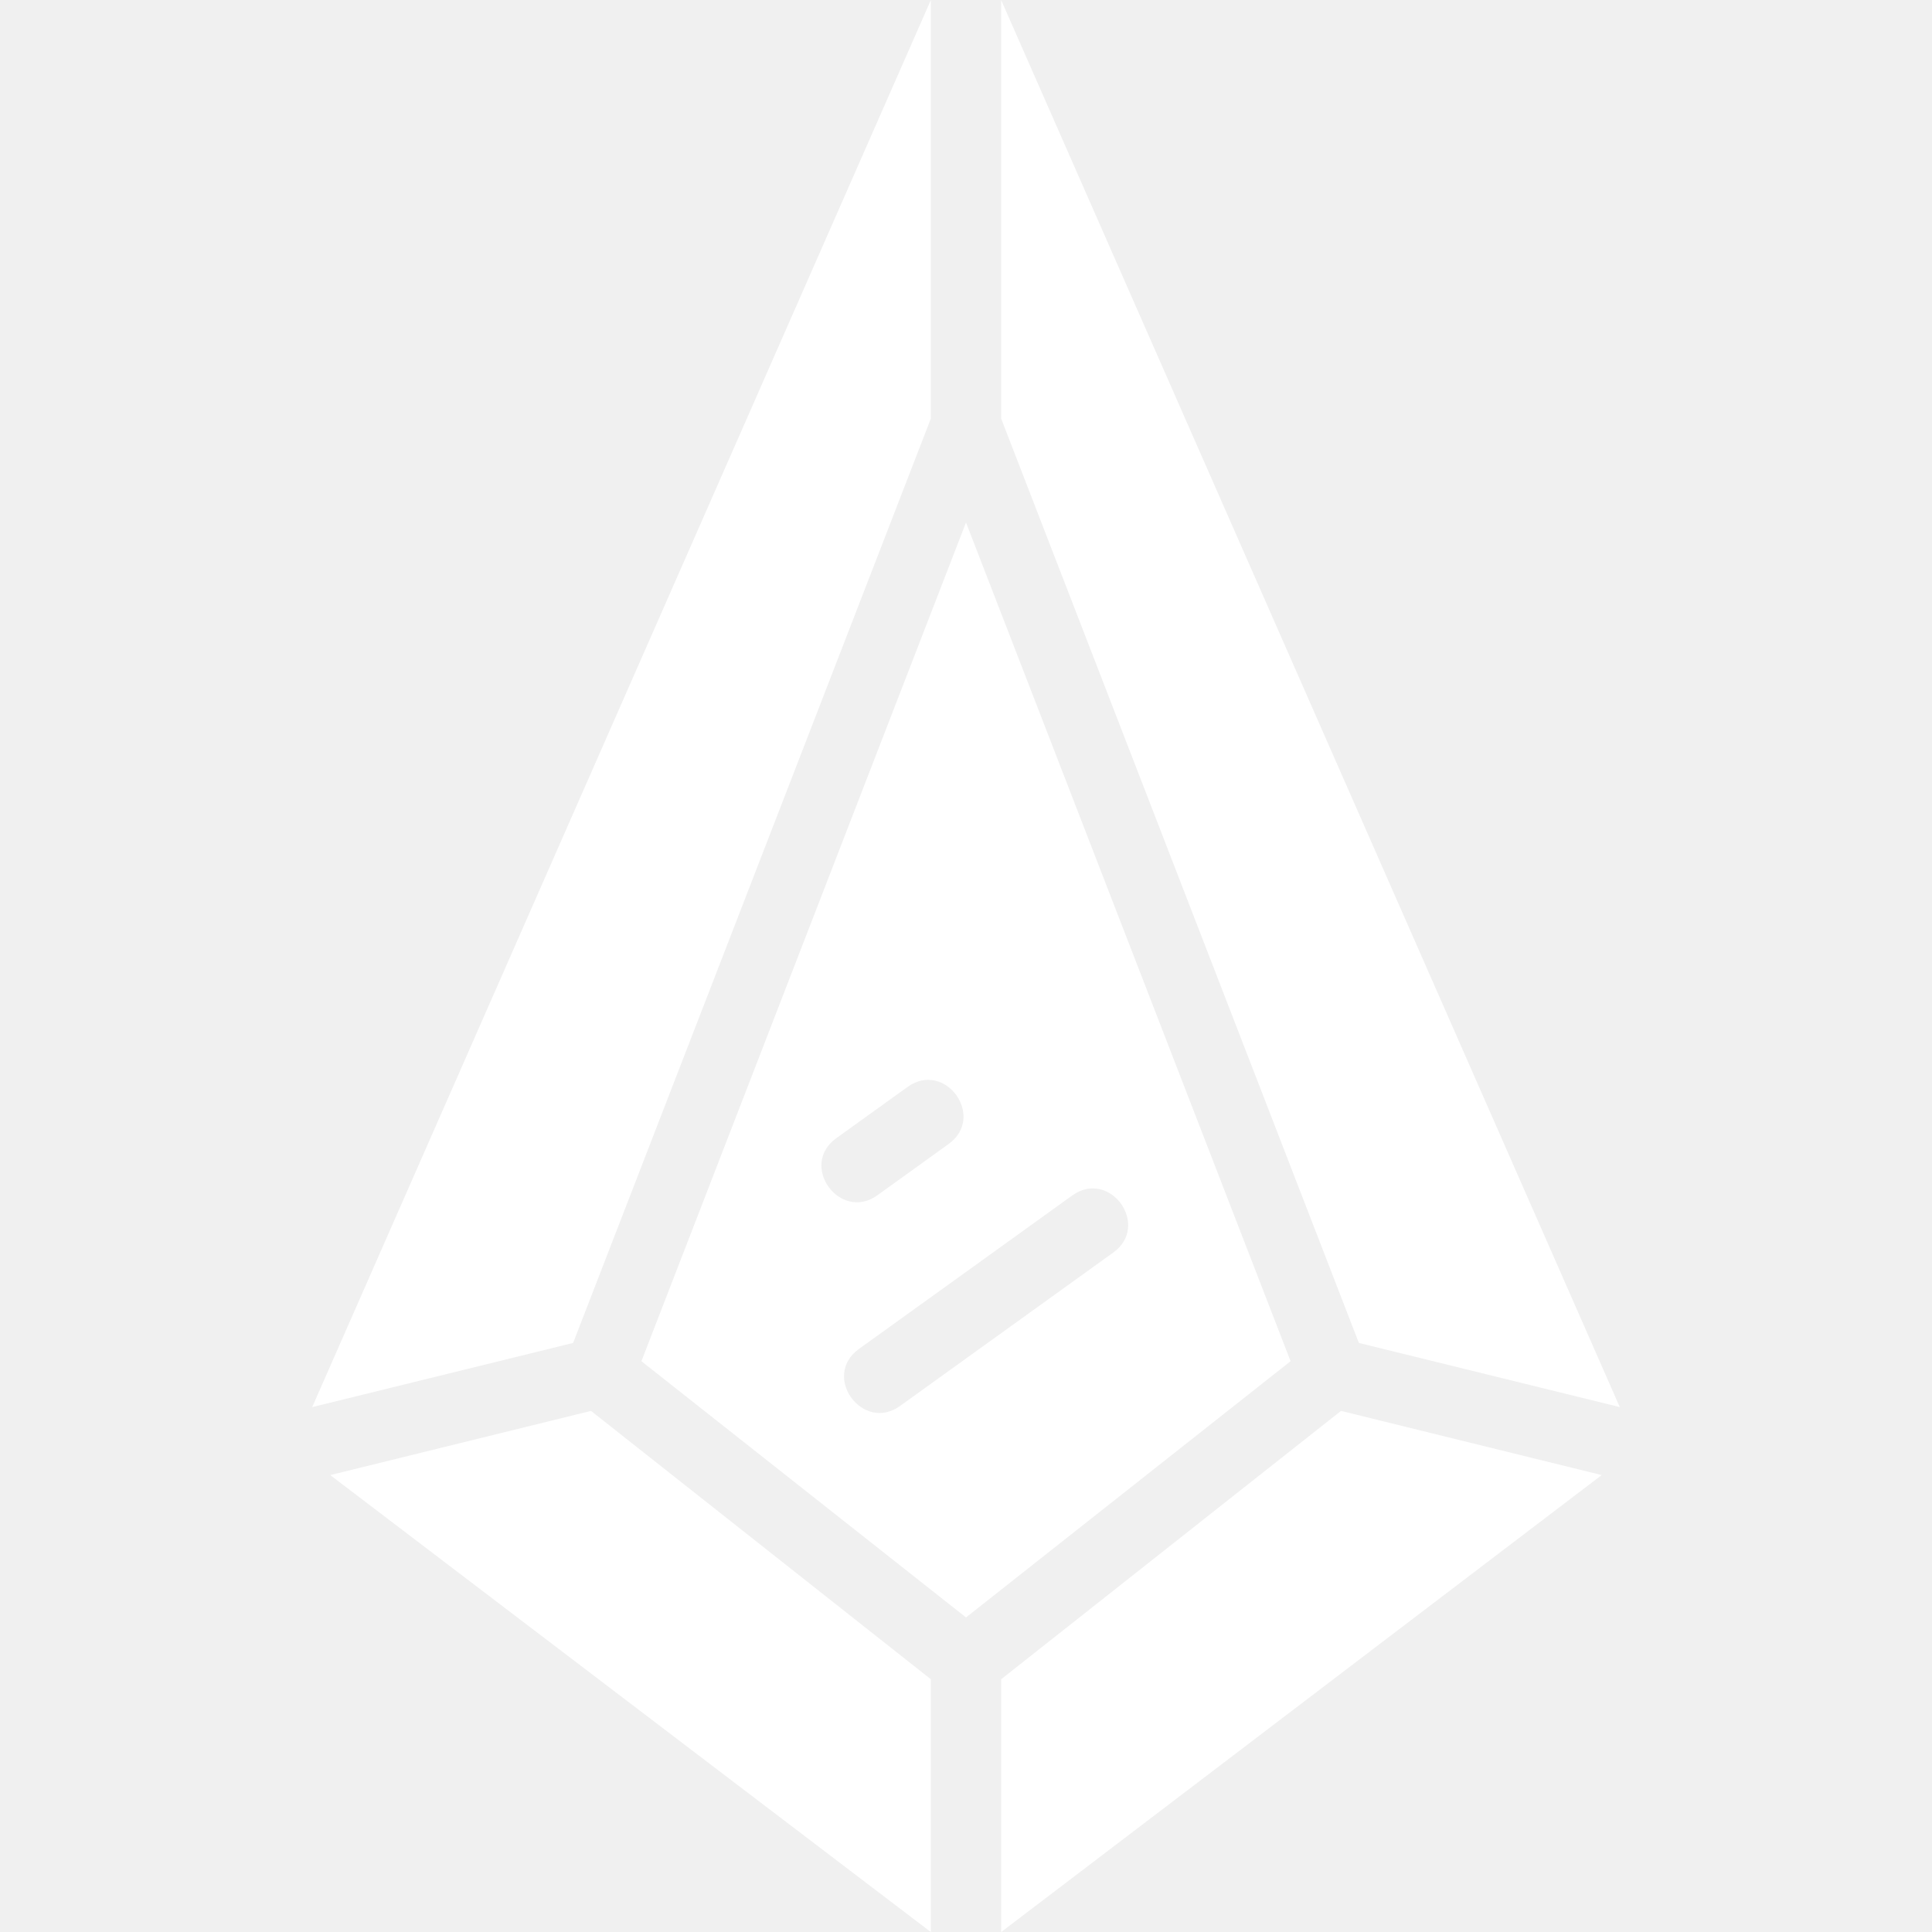
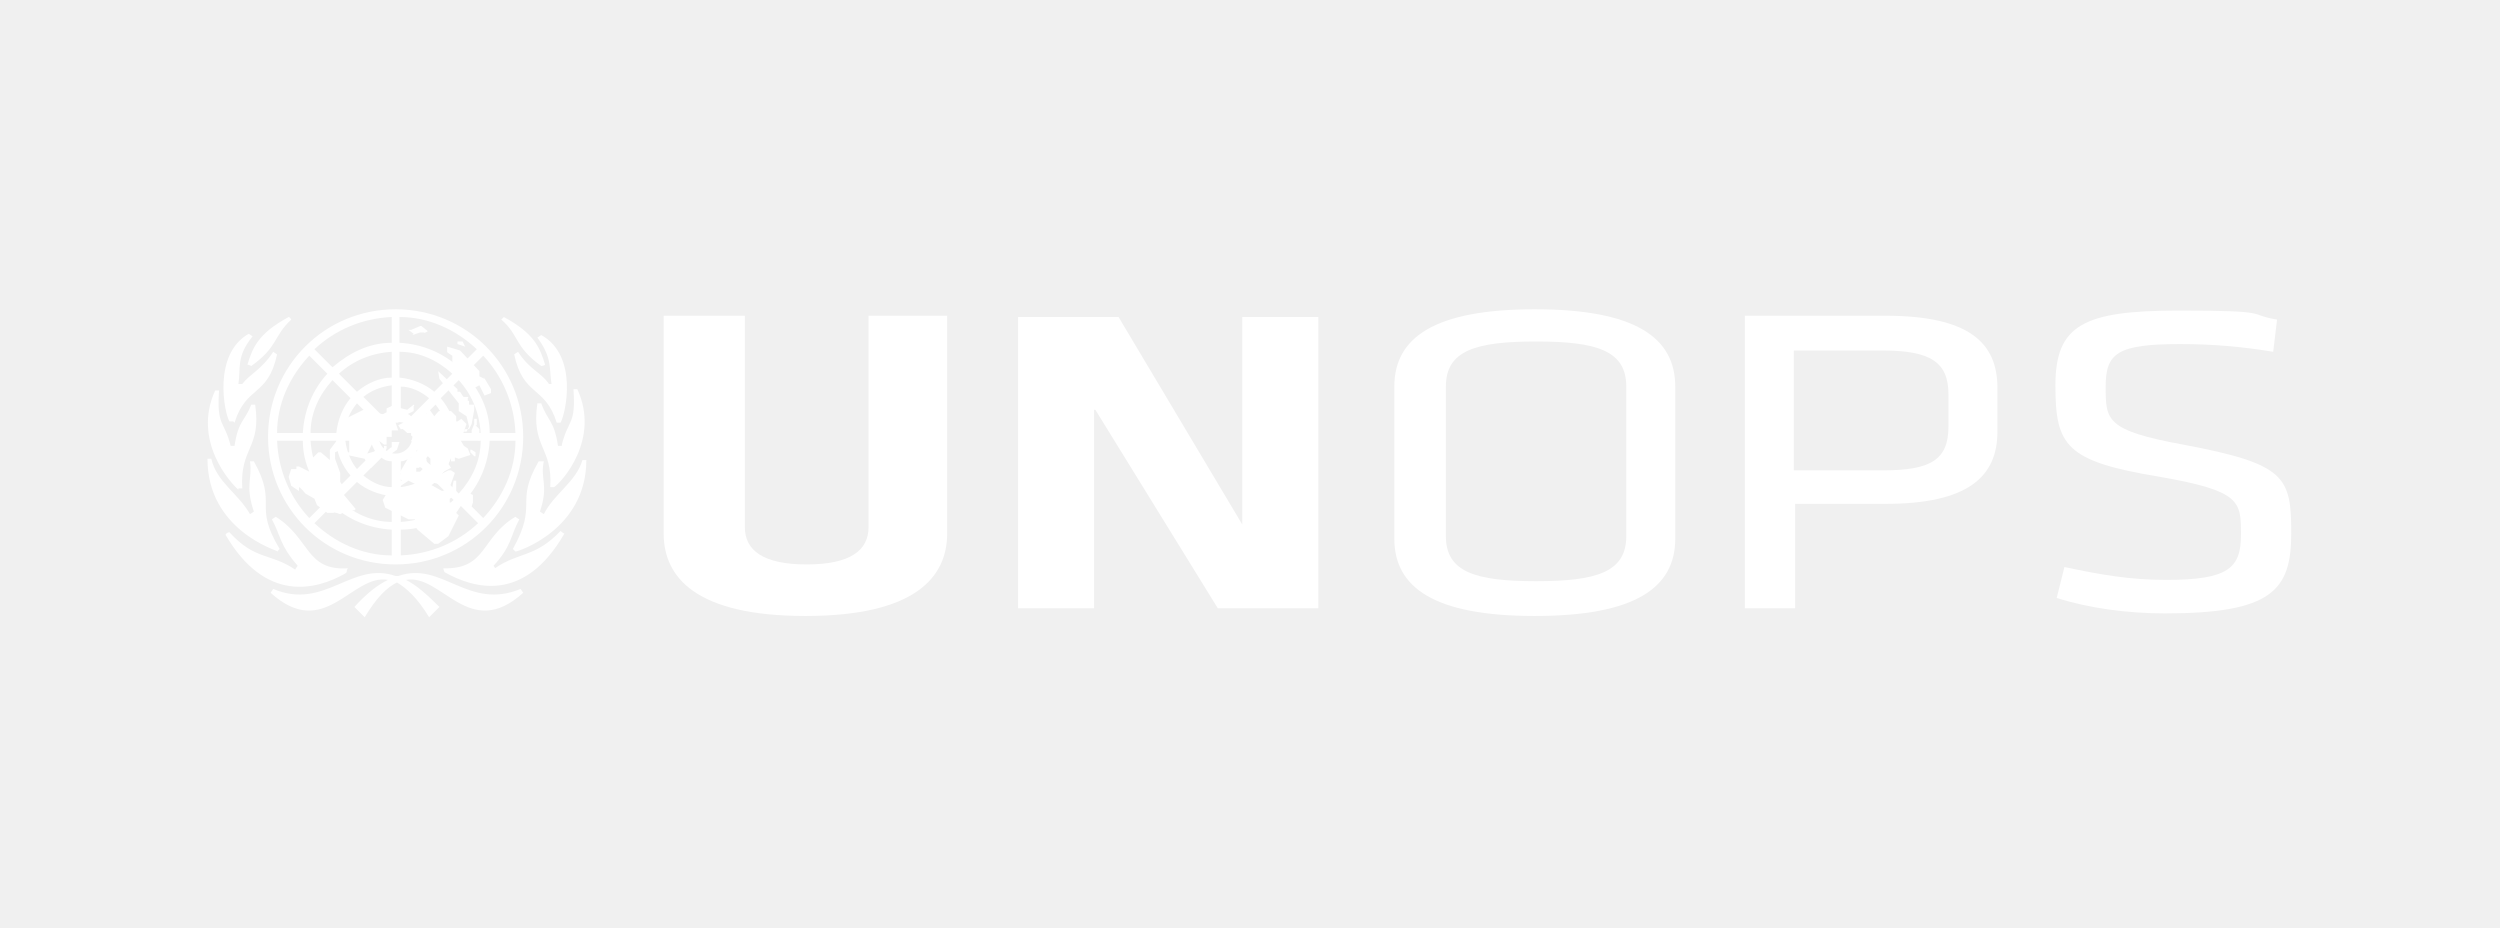
- <svg xmlns="http://www.w3.org/2000/svg" width="32" height="32" viewBox="0 0 32 32" fill="none">
-   <g id="unops-ng_ux (6) 1" clip-path="url(#clip0_877_11814)">
-     <g id="Group">
-       <path id="Vector" d="M9.493 22.243L15.418 6.932V0L5.171 23.306L9.493 22.243Z" fill="white" />
-       <path id="Vector_2" d="M16 8.654L10.624 22.546L16 26.79L21.376 22.546L16 8.654ZM13.853 18.851L15.031 18.004C15.656 17.554 16.336 18.5 15.711 18.949L14.533 19.797C13.914 20.242 13.225 19.303 13.853 18.851ZM18.438 20.747L14.908 23.287C14.29 23.732 13.599 22.794 14.228 22.342L17.758 19.802C18.384 19.352 19.063 20.298 18.438 20.747Z" fill="white" />
-       <path id="Vector_3" d="M15.418 27.814L9.789 23.369L5.47 24.432L15.418 32.001V27.814Z" fill="white" />
-       <path id="Vector_4" d="M22.211 23.369L16.582 27.814V32.001L26.529 24.432L22.211 23.369Z" fill="white" />
-       <path id="Vector_5" d="M16.582 6.932L22.507 22.243L26.829 23.306L16.582 0V6.932Z" fill="white" />
-     </g>
-   </g>
+ <svg xmlns="http://www.w3.org/2000/svg" id="Layer_1" version="1.1" viewBox="0 0 194 72">
  <defs>
-     <clipPath id="clip0_877_11814">
-       <rect width="32" height="32" fill="white" />
-     </clipPath>
+     <style>
+       .st0 {
+         fill: #fff;
+       }
+     </style>
  </defs>
+   <path class="st0" d="M43.6,34.6h-.3c-.3-2-.8-1.9-1.3-3.3h-.3c-.5,3.4,1.2,3.4,1,6.5h.3c.6-.4,3.6-3.7,1.8-7.6-.1,0-.2,0-.3,0,.2,2.8-.4,2.3-.9,4.3M41.8,35.8c-1.9,3.3,0,3.2-2,6.8.1.1.2.2.2.2.2,0,5.5-1.7,5.5-7.1h-.3c-.5,1.7-2.2,2.6-3,4.2l-.3-.2c.7-2.1,0-2.5.3-3.9-.1,0-.3,0-.3,0ZM42,28.4c.2,0,.3-.1.3-.1-.4-1.3-.8-2.4-3.2-3.7,0,0-.2.2-.2.2,1.4,1.2,1,2.1,3.1,3.6ZM42.6,29.8c-.6-.9-1.5-1.1-2.4-2.5l-.3.2c.7,3.3,2.4,2.4,3.3,5.3.2,0,.3,0,.3,0,.4-.7,1.4-5.2-1.5-6.8l-.3.2c1.2,1.6.9,2.5,1.1,3.6h-.3ZM38.5,44.2l-.2-.3c1.4-1.5,1.3-2.3,2-3.6,0,0-.2-.1-.3-.2-2.7,1.6-2.2,4.1-5.6,4,0,.1.1.3.1.3,2.3,1.3,6.2,2.4,9.3-3-.1,0-.3-.2-.3-.2-2,2.1-3.2,1.6-5.1,2.9M30.7,44.7c-3.4-1.2-5.5,2.7-9.5,1l-.2.3c4.2,3.8,6.3-1.5,9.1-1-.8.4-1.6,1-2.6,2.1.3.3.5.5.8.8.9-1.5,1.7-2.3,2.5-2.7.7.4,1.6,1.2,2.5,2.7.4-.4.5-.5.8-.8-1-1-1.8-1.7-2.6-2.1,2.8-.5,4.9,4.8,9.1,1l-.2-.3c-4.1,1.7-6.1-2.2-9.5-1M26.9,44.4s0-.2.1-.3c-3.3.2-2.9-2.3-5.6-4,0,0-.3.2-.3.2.7,1.3.6,2,2,3.6l-.2.3c-1.9-1.3-3.1-.7-5.1-2.9,0,0-.2,0-.3.2,3.1,5.3,7,4.3,9.3,3M18.5,37.9h.3c-.2-3.2,1.5-3.1,1-6.5h-.3c-.5,1.3-1,1.2-1.3,3.2h-.3c-.5-2-1.1-1.5-.9-4.3-.1,0-.2,0-.3,0-1.8,3.9,1.2,7.2,1.8,7.7M19.5,28.4c2.1-1.5,1.7-2.3,3.1-3.6,0,0-.1-.2-.2-.2-2.4,1.3-2.8,2.4-3.2,3.7,0,0,.1,0,.3.1M21.5,42.8l.2-.2c-2.1-3.5-.1-3.4-2-6.8,0,0-.2,0-.3,0,.2,1.4-.4,1.8.3,3.9l-.3.2c-.9-1.6-2.6-2.5-3-4.3h-.3c0,5.5,5.3,7.1,5.5,7.2M18.2,32.8c.9-2.9,2.6-2,3.3-5.3l-.3-.2c-.9,1.4-1.8,1.7-2.4,2.5h-.3c.2-1.2-.2-2.1,1.1-3.7l-.3-.2c-2.8,1.6-1.9,6.1-1.5,6.8,0,0,.1,0,.3,0Z" />
+   <path class="st0" d="M30.7,24c-5.5,0-9.9,4.4-9.9,9.9s4.4,9.9,9.9,9.9,9.9-4.4,9.9-9.9-4.4-9.9-9.9-9.9ZM40,33.6h-2c0-1.8-.8-3.3-1.9-4.6l1.4-1.4c1.5,1.6,2.4,3.7,2.5,6M35.6,28.5c-1.2-1.1-2.8-1.8-4.6-1.9v-2c2.3,0,4.4,1,6,2.5l-1.4,1.4h0ZM32,33.9c0,.7-.6,1.3-1.3,1.3s-1.3-.6-1.3-1.3.6-1.3,1.3-1.3,1.3.6,1.3,1.3ZM30.4,31.9c-.3,0-.6.2-.8.3l-1.4-1.4c.6-.5,1.4-.8,2.2-.9v2h0ZM29.6,35.5c.2.2.5.3.8.3v2c-.8,0-1.6-.4-2.2-.9l1.4-1.4h0ZM31.1,35.8c.3,0,.6-.2.8-.3l1.4,1.4c-.6.5-1.4.8-2.2.9v-2h0ZM31.9,32.3c-.2-.2-.5-.3-.8-.3v-2c.8,0,1.6.4,2.2.9l-1.4,1.4h0ZM30.4,29.3c-1,0-2,.5-2.7,1.1l-1.4-1.4c1.1-1,2.5-1.6,4.1-1.7v2h0ZM29.1,32.7c-.2.2-.3.5-.3.8h-2c0-.8.4-1.6.9-2.2l1.4,1.4h0ZM28.8,34.2c0,.3.2.6.3.8l-1.4,1.4c-.5-.6-.8-1.4-.9-2.2h2ZM27.7,37.4c.7.6,1.7,1,2.7,1.1v2c-1.6,0-3-.7-4.1-1.7l1.4-1.4h0ZM31.1,38.5c1,0,2-.5,2.7-1.1l1.4,1.4c-1.1,1-2.5,1.6-4.1,1.7v-2h0ZM32.3,35c.2-.2.3-.5.3-.8h2c0,.8-.4,1.6-.9,2.2l-1.4-1.4h0ZM32.7,33.6c0-.3-.2-.6-.3-.8l1.4-1.4c.5.6.8,1.4.9,2.2h-2ZM33.7,30.4c-.7-.6-1.7-1-2.7-1.1v-2c1.6,0,3,.7,4.1,1.7l-1.4,1.4h0ZM30.4,26.6c-1.8,0-3.3.8-4.6,1.9l-1.4-1.4c1.6-1.5,3.7-2.4,6-2.5v2ZM27.2,30.9c-.6.7-1,1.7-1.1,2.7h-2c0-1.6.7-3,1.7-4.1l1.4,1.4ZM26.1,34.2c0,1,.5,2,1.1,2.7l-1.4,1.4c-1-1.1-1.6-2.5-1.7-4.1h2ZM25.8,39.2c1.2,1.1,2.8,1.8,4.6,1.9v2c-2.3,0-4.4-1-6-2.5l1.4-1.4ZM31.1,41.1c1.8,0,3.3-.8,4.6-1.9l1.4,1.4c-1.6,1.5-3.7,2.4-6,2.5v-2ZM34.2,36.9c.6-.7,1-1.7,1.1-2.7h2c0,1.6-.7,3-1.7,4.1l-1.4-1.4ZM35.3,33.6c0-1-.5-2-1.1-2.7l1.4-1.4c1,1.1,1.6,2.5,1.7,4.1h-2ZM24,27.6l1.4,1.4c-1.1,1.2-1.8,2.8-1.9,4.6h-2c0-2.3,1-4.4,2.5-6ZM21.5,34.2h2c0,1.8.8,3.3,1.9,4.6l-1.4,1.4c-1.5-1.6-2.4-3.7-2.5-6ZM37.5,40.2l-1.4-1.4c1.1-1.2,1.8-2.8,1.9-4.6h2c0,2.3-1,4.4-2.5,6Z" />
+   <path class="st0" d="M32,26l.6-.2h.3c0,.1.3-.1.3-.1h0c0,0-.5-.4-.5-.4h-.1s-.7.3-.7.3h-.2c0,0,0,0,0,0l.4.3h0,0ZM36.1,26.9l-.2-.4h-.4s0,.2,0,.2l.6.2h0c0,0,0,0,0,0ZM37.6,29.4l-.4-.2v-.4s-1.5-1.6-1.5-1.6l-1-.3v.4c-.1,0,.4.3.4.3v.8c-.1,0,.3,0,.3,0l.3.3v.6c0,0,.5.2.5.2l.4.7.6-.3.4.8.5-.2v-.3c0,0-.6-1-.6-1h0ZM36.5,34.9v.2s.3.3.3.3h.1c0-.1,0-.3,0-.3l-.3-.2h-.2s0,0,0,0ZM36.9,33h.1v-.5h-.2c0,.1,0,.4,0,.4l-.2.5v.5s.6.3.6.3v-.9c0,0-.2-.2-.2-.2h0ZM30.9,34.3h0c0,0-.5,0-.5,0v.4c-.1,0-.6.5-.6.5l.3.2.7-.5.2-.6h0ZM36.2,38.1h0s0,.2,0,.2v.2c-.1,0-.2.6-.2.6l.2.2h.4s.1-.3.1-.3v-.6c-.1,0-.5-.3-.5-.3h0ZM34.8,36l.2-.5v.3c.1,0,.3,0,.3,0v-.3c0,0,.3.1.3.1l.9-.3-.2-.5-.3-.2-.3-.5.4-.8h.3c0,0,.2-.4.2-.4l.2-1.1v-.4c-.1,0-.4,0-.4,0v-.3c.1,0-.1,0-.1,0v-.2c.1,0,0-.1,0-.1h-.3c0,.1-.3-.4-.3-.4h-.2s0-.2,0-.2l-1.5-1.4h0c0,0,.1.6.1.6l1.5,1.9v.6s.6.4.6.4l.2.8-.2.4h-.2s.2-.6.2-.6l-.4-.4-.3.2h-.1c0-.1,0-.4,0-.4l-.4-.4h-.9c0-.1-.4.4-.4.4l-.5-.7h-.3c0,0,.2.2.2.2v.3c-.1,0-.4,0-.4,0l-.5.5h-.4l-.3-.2v-.2c0,0,.6-.3.6-.3v-.4c.1,0,0-.1,0-.1l-.5.4-1.2-.3-.4.2v.5c-.1,0-1.8-.4-1.8-.4l-1.4.7v.2c0,0-.4,0-.4,0l-.2.8v.6c0,0-.6.8-.6.8v.8s-.7-.6-.7-.6h-.2s-.5.5-.5.5v.4c0,0,0,.4,0,.4l-.2.2-.8-.4h-.2c0,0,0,.2,0,.2h-.1s-.1,0-.1,0h-.2l-.2.6.2.7.6.4v-.3c.1,0,.5.5.5.5l.7.4.2.5.8.6h.5c0-.1.5.1.5.1l.6-.3h.5c0,0,.1-.1.1-.1l-1-1.2.2-.3-.4-.6v-.7c0,0-.4-1.1-.4-1.1v-.5c0,0,.4-.2.4-.2l.5-1.3h.2s0,1.5,0,1.5h-.5s-.1.6-.1.6h.2c0,.1.2-.4.2-.4l1.4.3h0c0,.1.5.7.5.7l.9-.9.3-.6v-.2s-.2,0-.2,0v.2s-1.3.4-1.3.4l.5-1h.4s.4.3.4.3h.2s0-.6,0-.6h.4c0-.1,0-.5,0-.5h.5c0,0-.2-.6-.2-.6h.2c0-.1.4,0,.4,0l-.4.2.2.3h.1c0-.1.4.3.4.3h.3v.2c0,0,.2.1.2.1l-.2.3.3.3v.4s.2,0,.2,0l-.3.6h-.4s-.7,1.2-.7,1.2h.1c0,.1-.1.2-.1.2v.2s.2.2.2.2h-.4c0,0,0,.6,0,.6l.9-.6.6.3h.3v-.2h.1c0-.1.2,0,.2,0l.4-.3.2.3-.3.3-.6.2v.2s-.6-.1-.6-.1l-.2-.2h-.5c0,.1-.5,0-.5,0l-.8.5-.3.5.2.6,1.8.9h.5c0,0-.1.4-.1.4l.3.4,1.3,1.1h.3s.8-.6.8-.6l.8-1.6-.2-.2.4-.6-.9-.2v-.3s.5-.3.5-.3v-.6c0,0,0-.5,0-.5h-.2s-.1.5-.1.5h0c0,.1-.8.3-.8.3l-.9-.5v-.2c.1,0,1.5.4,1.5.4l.4-1.1-.3-.2h-.2s-.6.3-.6.3h0c0-.1.8-.5.8-.5h0ZM32.8,36.4l-.2.2h-.3c0,0,0-.3,0-.3h.2c0-.1.4,0,.4,0h0ZM33.4,36.1l-.3-.2v-.3c-.1,0,.1-.2.1-.2l.2.2v.3c0,0,0,.2,0,.2h0Z" />
+   <path class="st0" d="M73.5,24.5v16.9c0,3.4-2.5,6.4-11,6.4s-11-3-11-6.4v-16.9h6.3v16.4c0,1.8,1.4,2.9,4.8,2.9s4.8-1.1,4.8-2.9v-16.4h6.3Z" />
+   <path class="st0" d="M84.9,31.8v15.4h-5.9v-22.6h7.8l9.6,16.1v-16.1h5.9v22.6h-7.8l-9.5-15.4Z" />
+   <path class="st0" d="M135.4,24.5h10.9c6.5,0,8.7,2.1,8.7,5.6v3.4c0,3.5-2.3,5.6-8.7,5.6h-7v8.1h-3.9v-22.6ZM146.1,27.2h-6.9v9.3h6.9c3.7,0,5.1-.8,5.1-3.4v-2.5c0-2.5-1.4-3.4-5.1-3.4" />
+   <path class="st0" d="M119.1,24c-7.8,0-10.9,2.2-10.9,6v11.8c0,3.8,3.1,6,10.9,6s10.9-2.2,10.9-6v-11.8c0-3.8-3.1-6-10.9-6ZM126.2,41.6c0,2.8-2.3,3.5-7,3.5s-7-.7-7-3.5v-11.6c0-2.8,2.3-3.5,7-3.5s7,.7,7,3.5v11.6Z" />
+   <path class="st0" d="M168,47.6c-2.9,0-5.9-.4-8.4-1.2l.6-2.4c2.8.6,5.1,1,7.9,1,4.8,0,5.8-.9,5.8-3.5s0-3.4-6.3-4.5c-7.3-1.2-8.1-2.4-8.1-7.1s2.2-5.8,9.6-5.8,5.2.3,7.6.7l-.3,2.5c-2.4-.4-4.7-.6-7.2-.6-4.9,0-5.8.7-5.8,3.3s0,3.4,6,4.5c8,1.5,8.4,2.5,8.4,6.9s-1.5,6.2-9.8,6.2Z" />
</svg>
